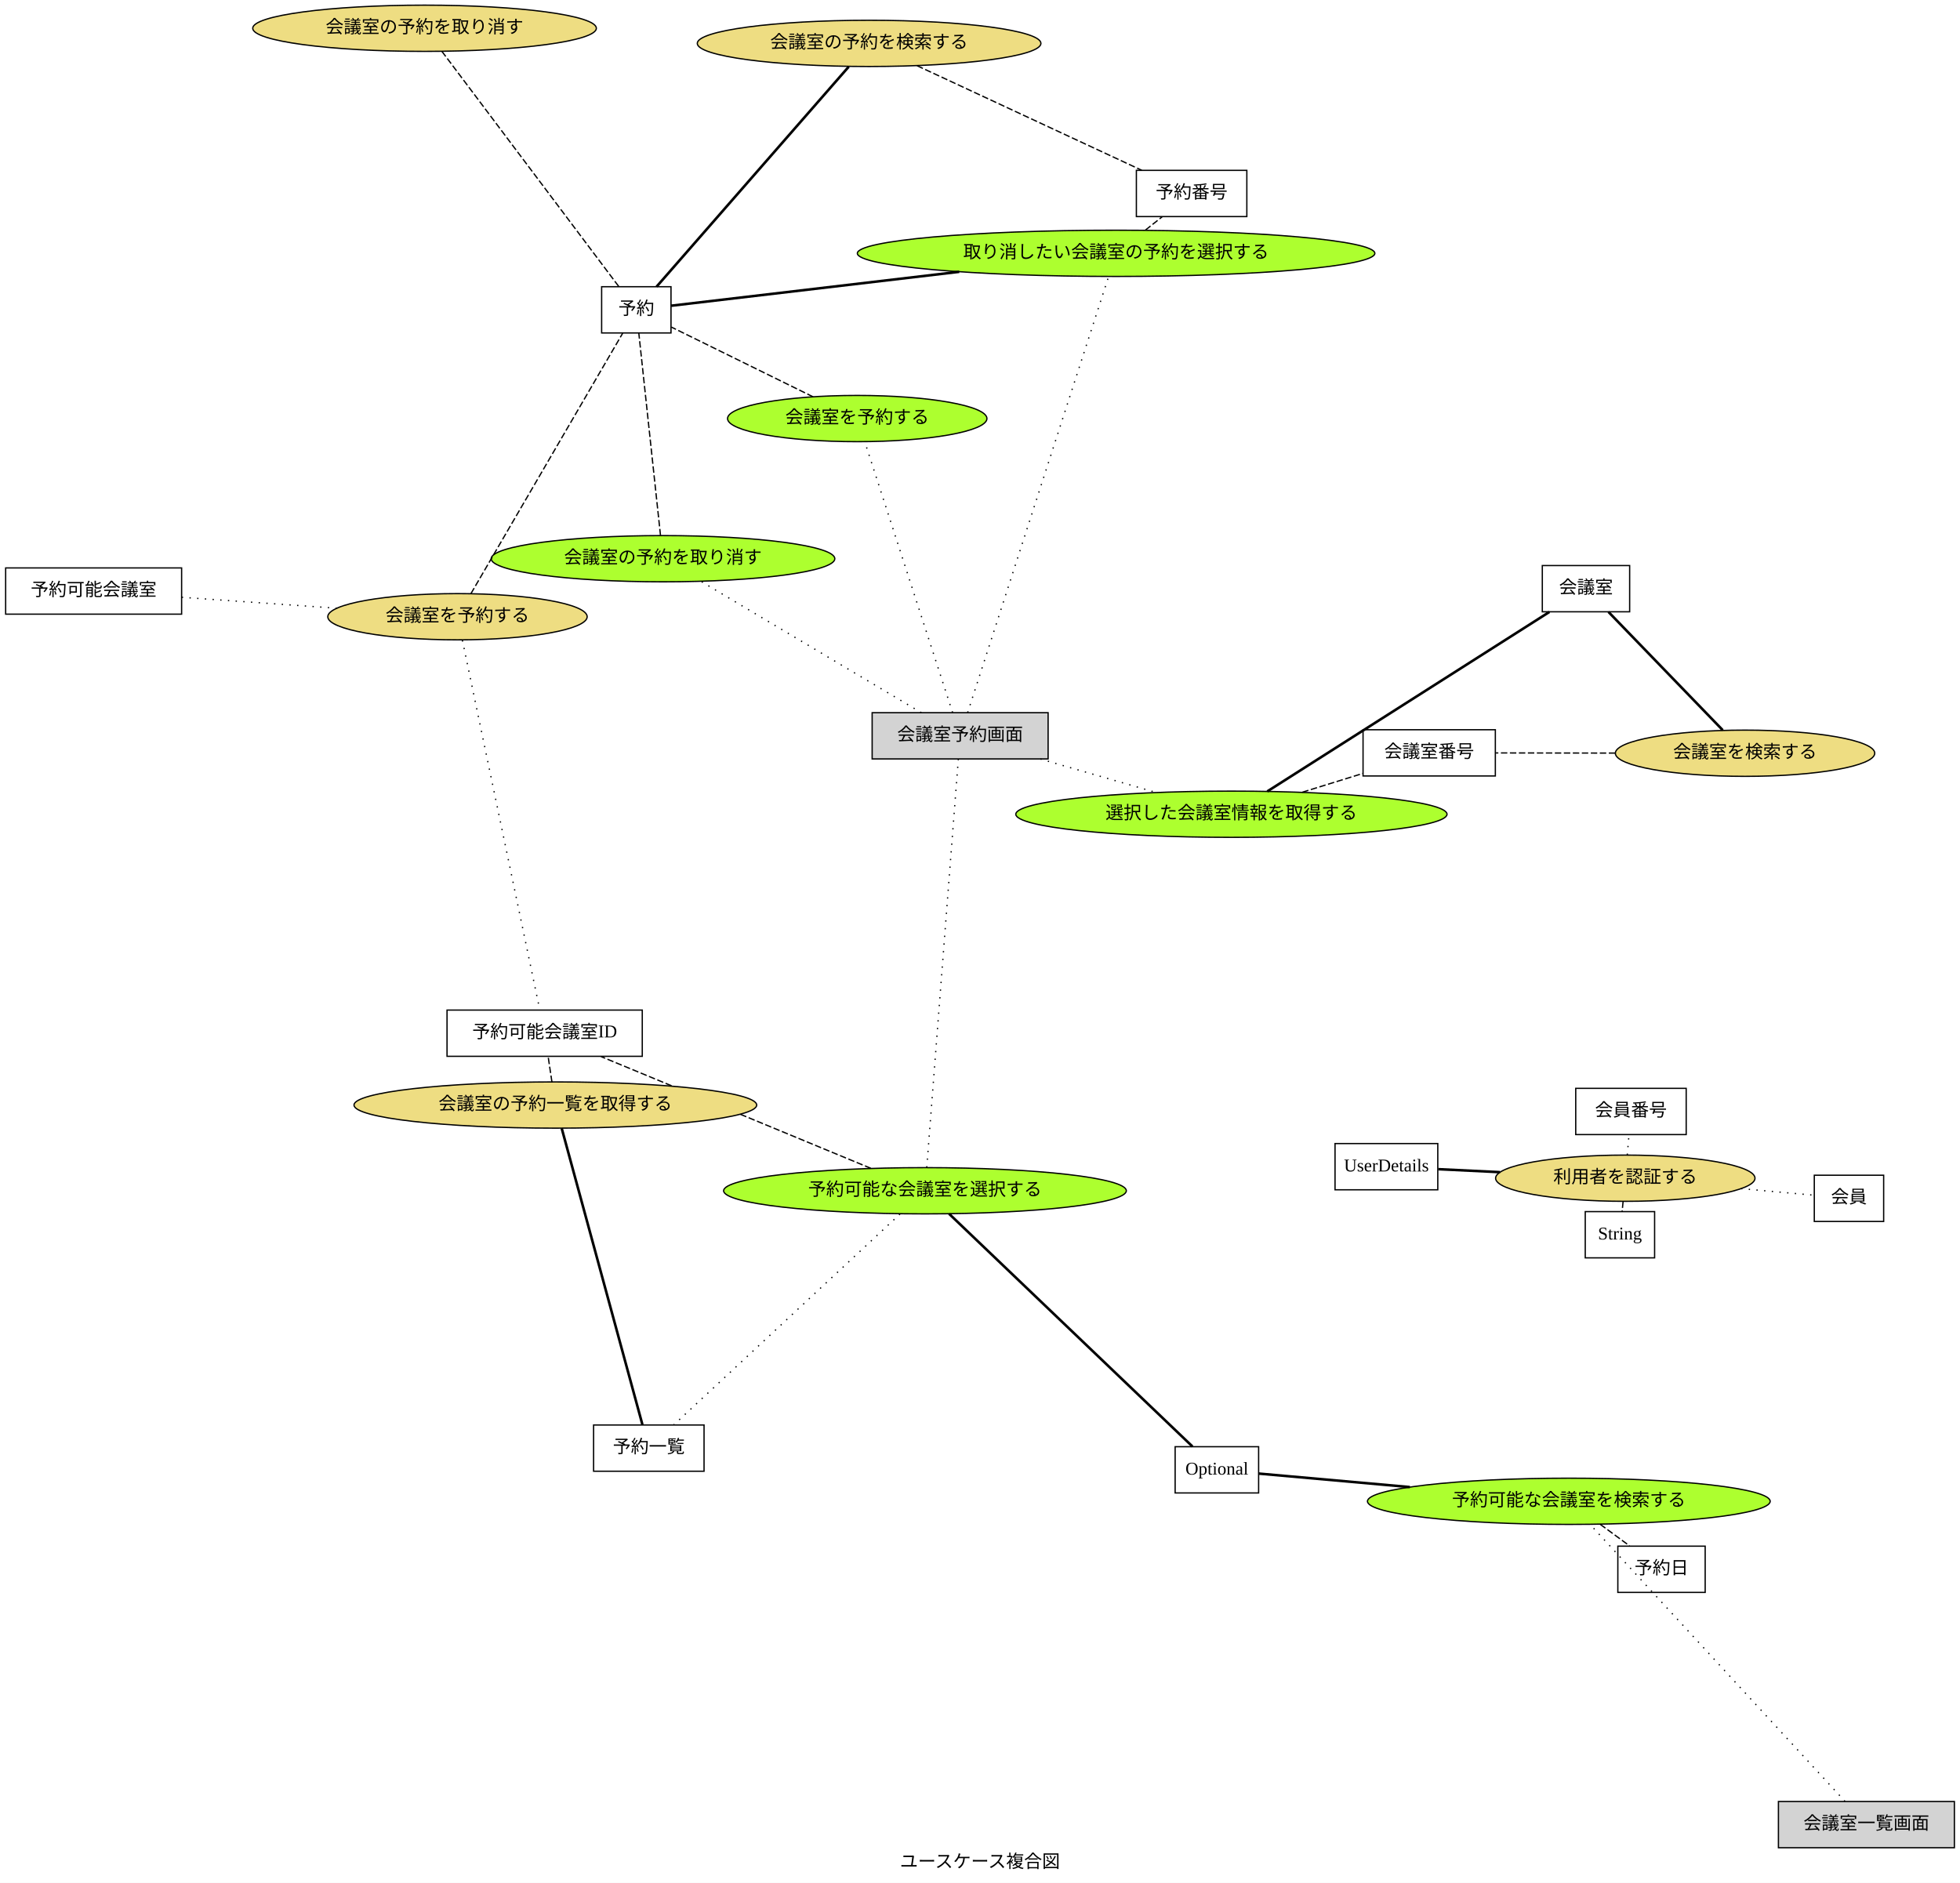
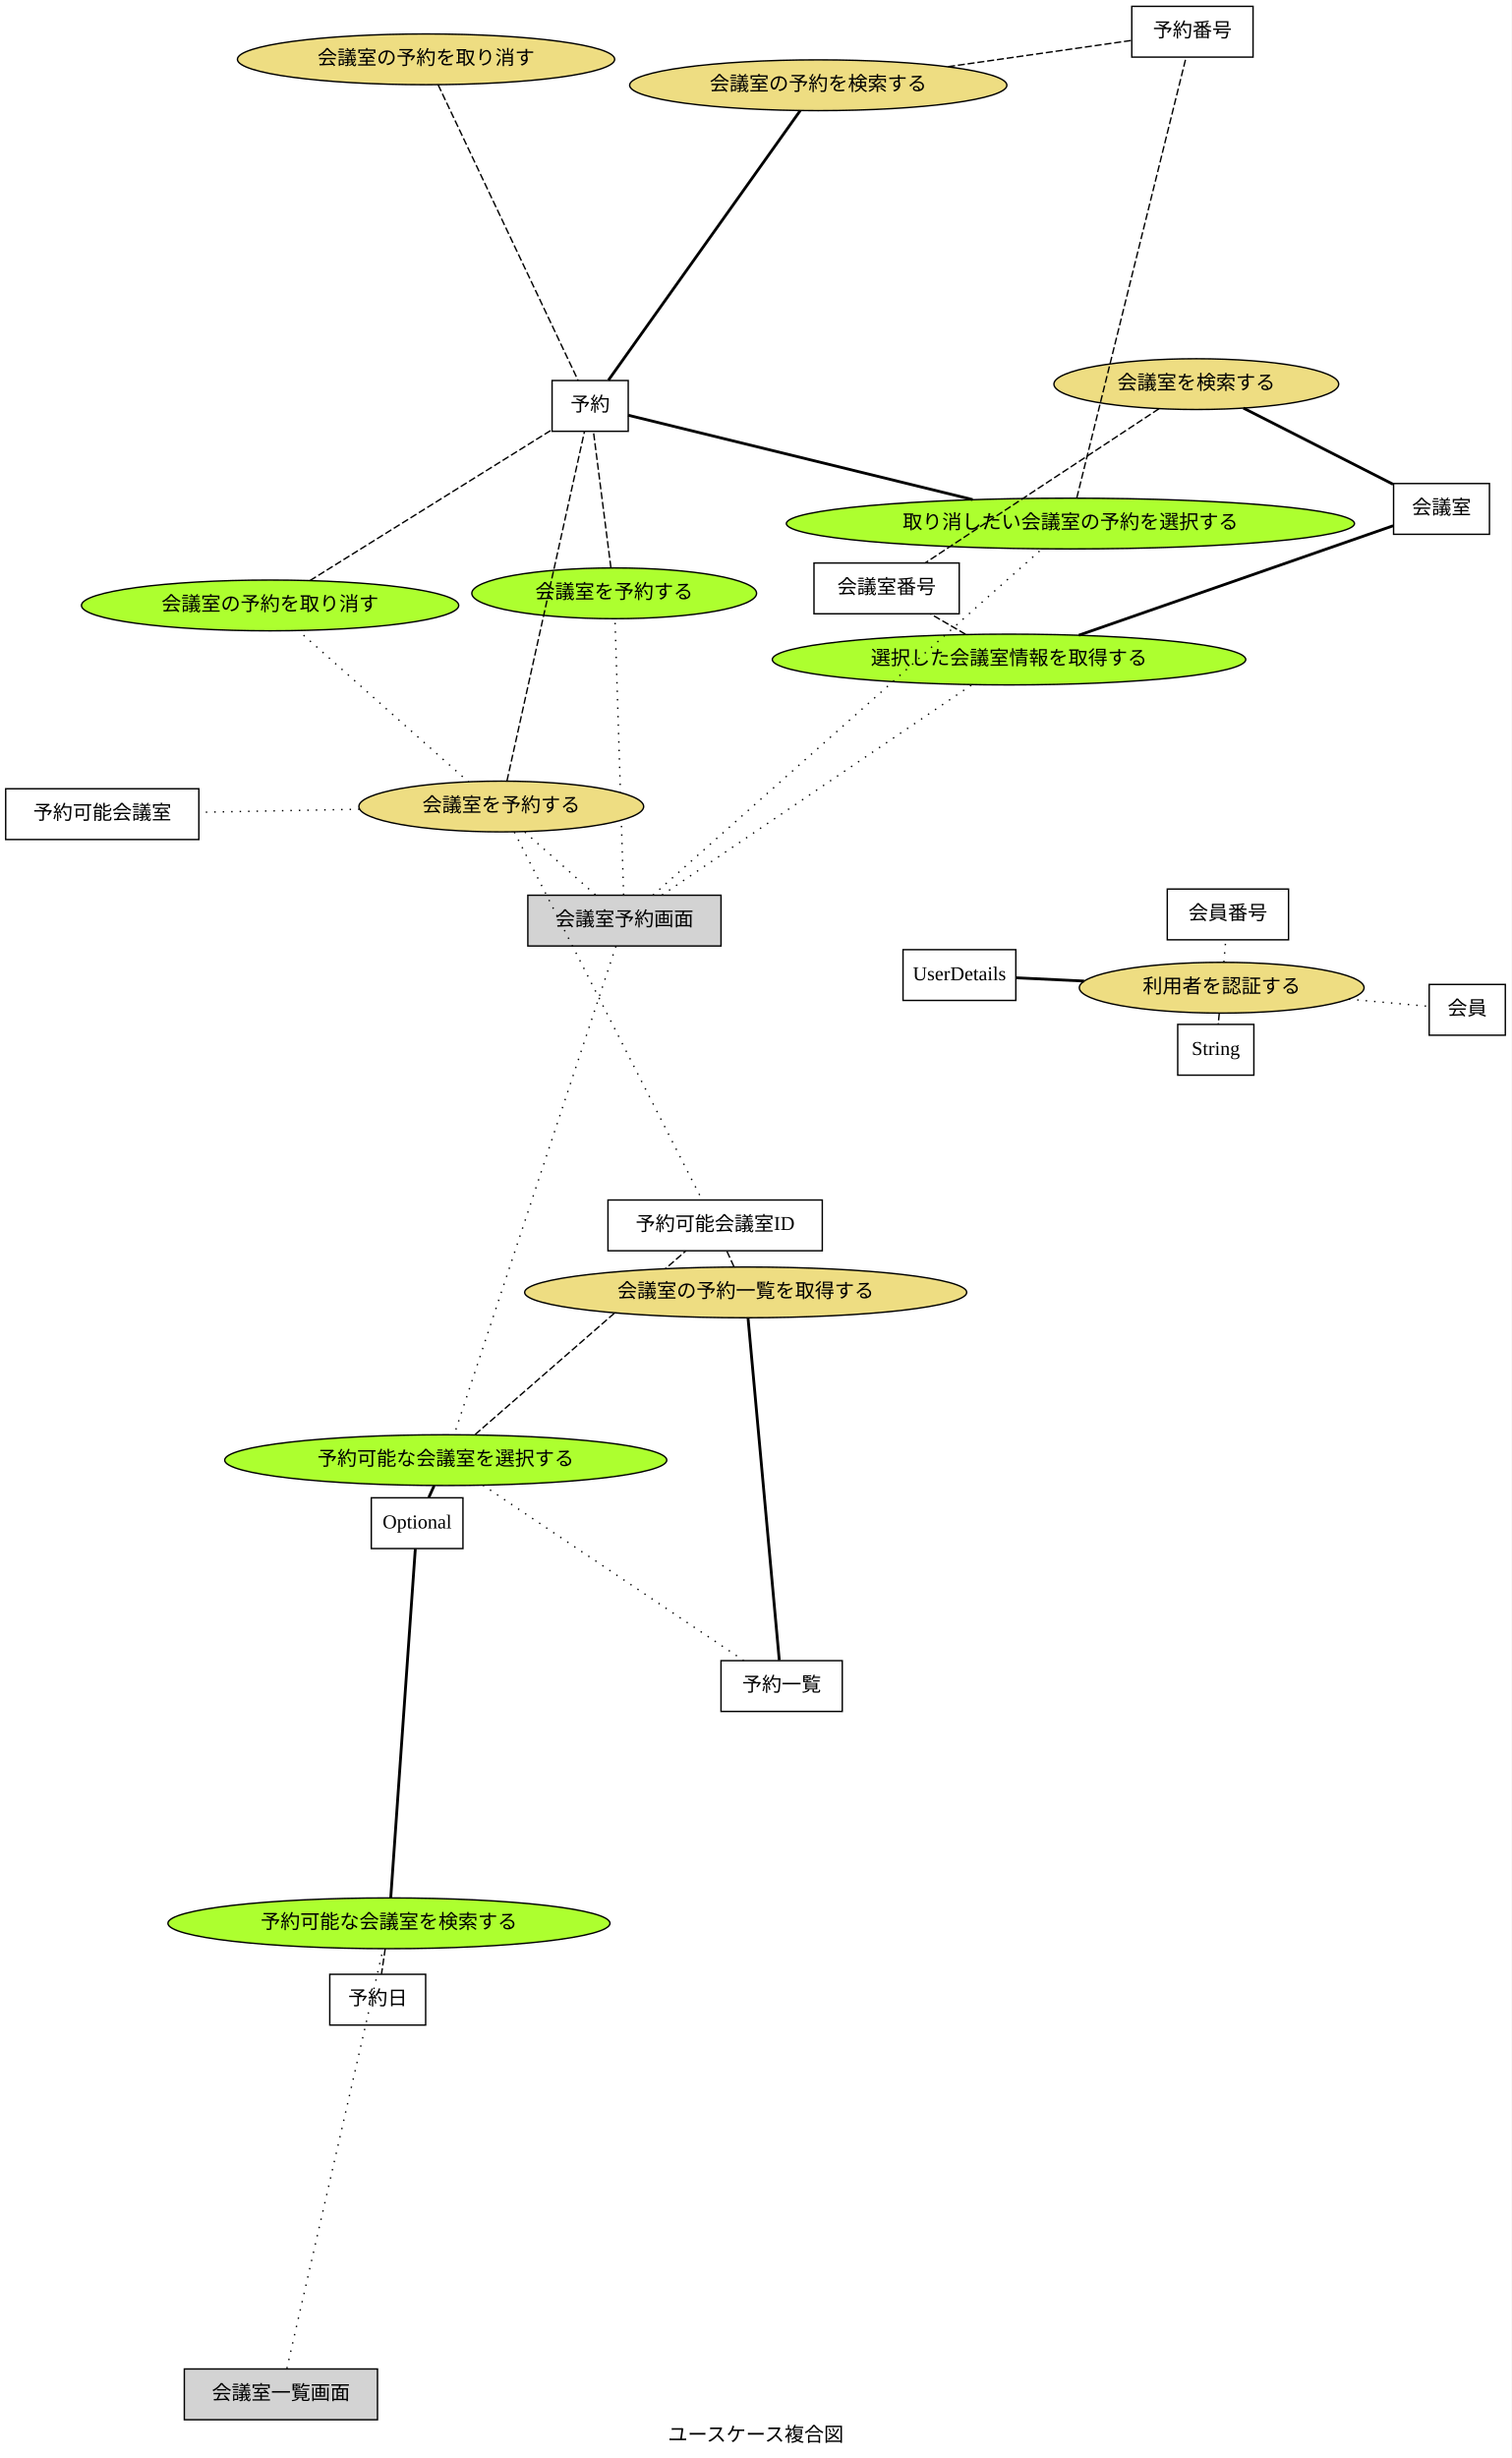
- <svg xmlns="http://www.w3.org/2000/svg" xmlns:xlink="http://www.w3.org/1999/xlink" width="1526pt" height="1466pt" viewBox="0.00 0.00 1526.00 1466.00">
-   <g id="graph0" class="graph" transform="scale(1 1) rotate(0) translate(4 1439)">
-     <polygon fill="white" stroke="transparent" points="-4,27 -4,-1439 1522,-1439 1522,27 -4,27" />
-     <text text-anchor="middle" x="759" y="15.2" font-family="Times New Roman,serif" font-size="14.00">ユースケース複合図
+ <svg xmlns="http://www.w3.org/2000/svg" xmlns:xlink="http://www.w3.org/1999/xlink" width="1072pt" height="1743pt" viewBox="0.00 0.00 1072.00 1743.00">
+   <g id="graph0" class="graph" transform="scale(1 1) rotate(0) translate(4 1716)">
+     <polygon fill="white" stroke="transparent" points="-4,27 -4,-1716 1068,-1716 1068,27 -4,27" />
+     <text text-anchor="middle" x="532" y="15.2" font-family="Times New Roman,serif" font-size="14.00">ユースケース複合図
        </text>
    <g id="node1" class="node">
      <g id="a_node1">
        <a xlink:href="https://github.com/k2works/application_programing_excercise_2022/tree/take13/src/main/java/mrs/application/scenario/MeetingRoomReservationScenario.java" xlink:title="MeetingRoomReservationScenario.cancel(Reservation)">
-           <ellipse fill="greenyellow" stroke="black" cx="512.19" cy="-1003.97" rx="133.78" ry="18" />
-           <text text-anchor="middle" x="512.19" y="-1000.27" font-family="Times New Roman,serif" font-size="14.00">会議室の予約を取り消す
+           <ellipse fill="greenyellow" stroke="black" cx="187.54" cy="-1286.68" rx="133.78" ry="18" />
+           <text text-anchor="middle" x="187.54" y="-1282.98" font-family="Times New Roman,serif" font-size="14.00">会議室の予約を取り消す
                    </text>
        </a>
      </g>
    </g>
    <g id="node2" class="node">
      <g id="a_node2">
        <a xlink:title="Reservation">
-           <polygon fill="none" stroke="black" points="518.42,-1215.75 464.42,-1215.75 464.42,-1179.75 518.42,-1179.75 518.42,-1215.75" />
-           <text text-anchor="middle" x="491.42" y="-1194.05" font-family="Times New Roman,serif" font-size="14.00">予約
+           <polygon fill="none" stroke="black" points="441.53,-1446.17 387.53,-1446.17 387.53,-1410.17 441.53,-1410.17 441.53,-1446.17" />
+           <text text-anchor="middle" x="414.53" y="-1424.47" font-family="Times New Roman,serif" font-size="14.00">予約
                    </text>
        </a>
      </g>
    </g>
    <g id="edge1" class="edge">
-       <path fill="none" stroke="black" stroke-dasharray="5,2" d="M510.23,-1022.2C506.27,-1059.23 497.31,-1142.84 493.35,-1179.71" />
+       <path fill="none" stroke="black" stroke-dasharray="5,2" d="M215.83,-1304.31C259.8,-1331.72 343.99,-1384.2 387.3,-1411.2" />
    </g>
    <g id="node7" class="node">
      <g id="a_node7">
        <a xlink:href="https://github.com/k2works/application_programing_excercise_2022/tree/take13/src/main/java/mrs/application/scenario/MeetingRoomReservationScenario.java" xlink:title="MeetingRoomReservationScenario.findOne(ReservationId)">
-           <ellipse fill="greenyellow" stroke="black" cx="864.96" cy="-1241.75" rx="201.46" ry="18" />
-           <text text-anchor="middle" x="864.96" y="-1238.05" font-family="Times New Roman,serif" font-size="14.00">取り消したい会議室の予約を選択する
+           <ellipse fill="greenyellow" stroke="black" cx="755.13" cy="-1344.74" rx="201.46" ry="18" />
+           <text text-anchor="middle" x="755.13" y="-1341.04" font-family="Times New Roman,serif" font-size="14.00">取り消したい会議室の予約を選択する
                    </text>
        </a>
      </g>
    </g>
    <g id="edge6" class="edge">
-       <path fill="none" stroke="black" stroke-width="2" d="M518.59,-1200.95C565.18,-1206.43 663.01,-1217.96 742.86,-1227.37" />
-     </g>
-     <g id="node15" class="node">
-       <g id="a_node15">
+       <path fill="none" stroke="black" stroke-width="2" d="M441.54,-1421.55C493.85,-1408.74 610.47,-1380.17 685.81,-1361.72" />
+     </g>
+     <g id="node20" class="node">
+       <g id="a_node20">
        <a xlink:href="https://github.com/k2works/application_programing_excercise_2022/tree/take13/src/main/java/mrs/application/service/reservation/ReservationService.java" xlink:title="ReservationService.findOne(ReservationId)">
-           <ellipse fill="#eedd82" stroke="black" cx="672.66" cy="-1405.22" rx="133.78" ry="18" />
-           <text text-anchor="middle" x="672.66" y="-1401.52" font-family="Times New Roman,serif" font-size="14.00">会議室の予約を検索する
-                     </text>
-         </a>
-       </g>
-     </g>
-     <g id="edge16" class="edge">
-       <path fill="none" stroke="black" stroke-width="2" d="M507.19,-1215.8C541.46,-1255.03 622.44,-1347.73 656.8,-1387.07" />
+           <ellipse fill="#eedd82" stroke="black" cx="576.3" cy="-1655.55" rx="133.78" ry="18" />
+           <text text-anchor="middle" x="576.3" y="-1651.85" font-family="Times New Roman,serif" font-size="14.00">会議室の予約を検索する
+                     </text>
+         </a>
+       </g>
+     </g>
+     <g id="edge20" class="edge">
+       <path fill="none" stroke="black" stroke-width="2" d="M427.49,-1446.39C457.86,-1489.07 533.29,-1595.1 563.5,-1637.55" />
    </g>
    <g id="node3" class="node">
      <g id="a_node3">
        <a xlink:title="ReservationsController">
-           <polygon fill="lightgray" stroke="black" points="812.03,-884.07 675.03,-884.07 675.03,-848.07 812.03,-848.07 812.03,-884.07" />
-           <text text-anchor="middle" x="743.53" y="-862.37" font-family="Times New Roman,serif" font-size="14.00">会議室予約画面
+           <polygon fill="lightgray" stroke="black" points="507.34,-1081.18 370.34,-1081.18 370.34,-1045.18 507.34,-1045.18 507.34,-1081.18" />
+           <text text-anchor="middle" x="438.84" y="-1059.48" font-family="Times New Roman,serif" font-size="14.00">会議室予約画面
                    </text>
        </a>
      </g>
    </g>
    <g id="edge2" class="edge">
-       <path fill="none" stroke="black" stroke-dasharray="1,5" d="M713.29,-884.1C668.71,-910.68 585.87,-960.05 541.71,-986.38" />
+       <path fill="none" stroke="black" stroke-dasharray="1,5" d="M418.27,-1081.47C370.92,-1123.59 254.64,-1227 207.69,-1268.76" />
    </g>
    <g id="node4" class="node">
      <g id="a_node4">
        <a xlink:href="https://github.com/k2works/application_programing_excercise_2022/tree/take13/src/main/java/mrs/application/scenario/MeetingRoomReservationScenario.java" xlink:title="MeetingRoomReservationScenario.findMeetingRoom(RoomId)">
-           <ellipse fill="greenyellow" stroke="black" cx="954.74" cy="-805.01" rx="167.87" ry="18" />
-           <text text-anchor="middle" x="954.74" y="-801.31" font-family="Times New Roman,serif" font-size="14.00">選択した会議室情報を取得する
+           <ellipse fill="greenyellow" stroke="black" cx="711.59" cy="-1248.32" rx="167.87" ry="18" />
+           <text text-anchor="middle" x="711.59" y="-1244.62" font-family="Times New Roman,serif" font-size="14.00">選択した会議室情報を取得する
                    </text>
        </a>
      </g>
    </g>
    <g id="edge5" class="edge">
-       <path fill="none" stroke="black" stroke-dasharray="1,5" d="M806.04,-848C834.63,-839.74 868.3,-830 896.37,-821.89" />
+       <path fill="none" stroke="black" stroke-dasharray="1,5" d="M465.49,-1081.27C517.76,-1116.75 633.19,-1195.1 685.23,-1230.43" />
    </g>
    <g id="edge8" class="edge">
-       <path fill="none" stroke="black" stroke-dasharray="1,5" d="M749.39,-884.19C769.9,-947.66 838.38,-1159.51 859.02,-1223.37" />
+       <path fill="none" stroke="black" stroke-dasharray="1,5" d="M459.1,-1081.22C516.1,-1131.95 677.34,-1275.49 734.62,-1326.48" />
    </g>
    <g id="node9" class="node">
      <g id="a_node9">
        <a xlink:href="https://github.com/k2works/application_programing_excercise_2022/tree/take13/src/main/java/mrs/application/scenario/MeetingRoomReservationScenario.java" xlink:title="MeetingRoomReservationScenario.findReservations(ReservableRoomId)">
-           <ellipse fill="greenyellow" stroke="black" cx="716.16" cy="-511.83" rx="156.77" ry="18" />
-           <text text-anchor="middle" x="716.16" y="-508.13" font-family="Times New Roman,serif" font-size="14.00">予約可能な会議室を選択する
+           <ellipse fill="greenyellow" stroke="black" cx="312.11" cy="-680.6" rx="156.77" ry="18" />
+           <text text-anchor="middle" x="312.11" y="-676.9" font-family="Times New Roman,serif" font-size="14.00">予約可能な会議室を選択する
                    </text>
        </a>
      </g>
    </g>
    <g id="edge12" class="edge">
-       <path fill="none" stroke="black" stroke-dasharray="1,5" d="M742.14,-848.02C737.44,-787.25 722.24,-590.56 717.55,-529.85" />
+       <path fill="none" stroke="black" stroke-dasharray="1,5" d="M432.81,-1044.98C411.46,-980.54 339.58,-763.53 318.18,-698.91" />
    </g>
    <g id="node13" class="node">
      <g id="a_node13">
        <a xlink:href="https://github.com/k2works/application_programing_excercise_2022/tree/take13/src/main/java/mrs/application/scenario/MeetingRoomReservationScenario.java" xlink:title="MeetingRoomReservationScenario.reserve(Reservation)">
-           <ellipse fill="greenyellow" stroke="black" cx="663.42" cy="-1113.1" rx="100.98" ry="18" />
-           <text text-anchor="middle" x="663.42" y="-1109.4" font-family="Times New Roman,serif" font-size="14.00">会議室を予約する
+           <ellipse fill="greenyellow" stroke="black" cx="431.58" cy="-1295.27" rx="100.98" ry="18" />
+           <text text-anchor="middle" x="431.58" y="-1291.57" font-family="Times New Roman,serif" font-size="14.00">会議室を予約する
                    </text>
        </a>
      </g>
    </g>
    <g id="edge14" class="edge">
-       <path fill="none" stroke="black" stroke-dasharray="1,5" d="M737.64,-884.24C722.83,-929.92 684.14,-1049.2 669.32,-1094.91" />
+       <path fill="none" stroke="black" stroke-dasharray="1,5" d="M438.27,-1081.39C436.91,-1124.78 433.5,-1233.84 432.14,-1277.14" />
    </g>
    <g id="node6" class="node">
      <g id="a_node6">
        <a xlink:title="RoomId">
-           <polygon fill="none" stroke="black" points="1160.23,-870.8 1057.23,-870.8 1057.23,-834.8 1160.23,-834.8 1160.23,-870.8" />
-           <text text-anchor="middle" x="1108.73" y="-849.1" font-family="Times New Roman,serif" font-size="14.00">会議室番号
+           <polygon fill="none" stroke="black" points="676.27,-1316.76 573.27,-1316.76 573.27,-1280.76 676.27,-1280.76 676.27,-1316.76" />
+           <text text-anchor="middle" x="624.77" y="-1295.06" font-family="Times New Roman,serif" font-size="14.00">会議室番号
                    </text>
        </a>
      </g>
    </g>
    <g id="edge4" class="edge">
-       <path fill="none" stroke="black" stroke-dasharray="5,2" d="M1009.9,-822.13C1025.26,-826.9 1041.89,-832.06 1057.04,-836.76" />
+       <path fill="none" stroke="black" stroke-dasharray="5,2" d="M680.74,-1266.24C672.65,-1270.94 663.92,-1276.01 655.82,-1280.72" />
    </g>
    <g id="node5" class="node">
      <g id="a_node5">
        <a xlink:title="MeetingRoom">
-           <polygon fill="none" stroke="black" points="1264.8,-998.64 1196.8,-998.64 1196.8,-962.64 1264.8,-962.64 1264.8,-998.64" />
-           <text text-anchor="middle" x="1230.8" y="-976.94" font-family="Times New Roman,serif" font-size="14.00">会議室
+           <polygon fill="none" stroke="black" points="1052.31,-1373.12 984.31,-1373.12 984.31,-1337.12 1052.31,-1337.12 1052.31,-1373.12" />
+           <text text-anchor="middle" x="1018.31" y="-1351.42" font-family="Times New Roman,serif" font-size="14.00">会議室
                    </text>
        </a>
      </g>
    </g>
    <g id="edge3" class="edge">
-       <path fill="none" stroke="black" stroke-width="2" d="M1202.29,-962.51C1149.12,-928.68 1035.42,-856.34 982.68,-822.79" />
-     </g>
-     <g id="node19" class="node">
-       <g id="a_node19">
+       <path fill="none" stroke="black" stroke-width="2" d="M984.02,-1343.18C929.7,-1324.26 823.62,-1287.32 761.06,-1265.54" />
+     </g>
+     <g id="node24" class="node">
+       <g id="a_node24">
        <a xlink:href="https://github.com/k2works/application_programing_excercise_2022/tree/take13/src/main/java/mrs/application/service/room/RoomService.java" xlink:title="RoomService.findMeetingRoom(RoomId)">
-           <ellipse fill="#eedd82" stroke="black" cx="1354.65" cy="-852.5" rx="100.98" ry="18" />
-           <text text-anchor="middle" x="1354.65" y="-848.8" font-family="Times New Roman,serif" font-size="14.00">会議室を検索する
-                     </text>
-         </a>
-       </g>
-     </g>
-     <g id="edge23" class="edge">
-       <path fill="none" stroke="black" stroke-width="2" d="M1248.28,-962.55C1271.89,-938.13 1313.7,-894.87 1337.26,-870.49" />
+           <ellipse fill="#eedd82" stroke="black" cx="844.41" cy="-1443.61" rx="100.98" ry="18" />
+           <text text-anchor="middle" x="844.41" y="-1439.91" font-family="Times New Roman,serif" font-size="14.00">会議室を検索する
+                     </text>
+         </a>
+       </g>
+     </g>
+     <g id="edge27" class="edge">
+       <path fill="none" stroke="black" stroke-width="2" d="M983.95,-1372.6C953.17,-1388.26 908.29,-1411.1 877.81,-1426.61" />
    </g>
    <g id="node8" class="node">
      <g id="a_node8">
        <a xlink:title="ReservationId">
-           <polygon fill="none" stroke="black" points="966.75,-1306.36 880.75,-1306.36 880.75,-1270.36 966.75,-1270.36 966.75,-1306.36" />
-           <text text-anchor="middle" x="923.75" y="-1284.66" font-family="Times New Roman,serif" font-size="14.00">予約番号
+           <polygon fill="none" stroke="black" points="884.65,-1711.5 798.65,-1711.5 798.65,-1675.5 884.65,-1675.5 884.65,-1711.5" />
+           <text text-anchor="middle" x="841.65" y="-1689.8" font-family="Times New Roman,serif" font-size="14.00">予約番号
                    </text>
        </a>
      </g>
    </g>
    <g id="edge7" class="edge">
-       <path fill="none" stroke="black" stroke-dasharray="5,2" d="M887.86,-1259.9C892.11,-1263.28 896.56,-1266.8 900.82,-1270.18" />
+       <path fill="none" stroke="black" stroke-dasharray="5,2" d="M759.66,-1363C774.61,-1423.27 822.28,-1615.42 837.16,-1675.42" />
    </g>
    <g id="node11" class="node">
      <g id="a_node11">
        <a xlink:title="ReservableRoomId">
-           <polygon fill="none" stroke="black" points="496.05,-652.51 344.05,-652.51 344.05,-616.51 496.05,-616.51 496.05,-652.51" />
-           <text text-anchor="middle" x="420.05" y="-630.81" font-family="Times New Roman,serif" font-size="14.00">予約可能会議室ID
+           <polygon fill="none" stroke="black" points="579.16,-865.06 427.16,-865.06 427.16,-829.06 579.16,-829.06 579.16,-865.06" />
+           <text text-anchor="middle" x="503.16" y="-843.36" font-family="Times New Roman,serif" font-size="14.00">予約可能会議室ID
                    </text>
        </a>
      </g>
    </g>
    <g id="edge10" class="edge">
-       <path fill="none" stroke="black" stroke-dasharray="5,2" d="M674.05,-529.28C618.32,-552.37 520.55,-592.87 463.94,-616.32" />
+       <path fill="none" stroke="black" stroke-dasharray="5,2" d="M332.92,-698.73C369.67,-730.75 445.65,-796.94 482.38,-828.95" />
    </g>
    <g id="node12" class="node">
      <g id="a_node12">
        <a xlink:title="ReservationList">
-           <polygon fill="none" stroke="black" points="544.15,-329.44 458.15,-329.44 458.15,-293.44 544.15,-293.44 544.15,-329.44" />
-           <text text-anchor="middle" x="501.15" y="-307.74" font-family="Times New Roman,serif" font-size="14.00">予約一覧
+           <polygon fill="none" stroke="black" points="593.33,-538.4 507.33,-538.4 507.33,-502.4 593.33,-502.4 593.33,-538.4" />
+           <text text-anchor="middle" x="550.33" y="-516.7" font-family="Times New Roman,serif" font-size="14.00">予約一覧
                    </text>
        </a>
      </g>
    </g>
    <g id="edge11" class="edge">
-       <path fill="none" stroke="black" stroke-dasharray="1,5" d="M696.7,-493.7C655.87,-455.64 561.65,-367.83 520.73,-329.68" />
+       <path fill="none" stroke="black" stroke-dasharray="1,5" d="M338.52,-662.84C384.19,-632.13 477.44,-569.42 523.45,-538.48" />
    </g>
    <g id="node10" class="node">
      <g id="a_node10">
        <a xlink:title="Optional">
-           <polygon fill="none" stroke="black" points="975.93,-312.53 910.93,-312.53 910.93,-276.53 975.93,-276.53 975.93,-312.53" />
-           <text text-anchor="middle" x="943.43" y="-290.83" font-family="Times New Roman,serif" font-size="14.00">Optional
+           <polygon fill="none" stroke="black" points="324.32,-653.89 259.32,-653.89 259.32,-617.89 324.32,-617.89 324.32,-653.89" />
+           <text text-anchor="middle" x="291.82" y="-632.19" font-family="Times New Roman,serif" font-size="14.00">Optional
                    </text>
        </a>
      </g>
    </g>
    <g id="edge9" class="edge">
-       <path fill="none" stroke="black" stroke-width="2" d="M924.44,-312.68C881.56,-353.69 777.62,-453.07 734.93,-493.89" />
-     </g>
-     <g id="node20" class="node">
-       <g id="a_node20">
+       <path fill="none" stroke="black" stroke-width="2" d="M300.07,-654.08C301.35,-656.88 302.66,-659.78 303.93,-662.58" />
+     </g>
+     <g id="node25" class="node">
+       <g id="a_node25">
        <a xlink:href="https://github.com/k2works/application_programing_excercise_2022/tree/take13/src/main/java/mrs/application/service/room/RoomService.java" xlink:title="RoomService.findReservableRooms(ReservedDate)">
-           <ellipse fill="greenyellow" stroke="black" cx="1217.44" cy="-270.03" rx="156.77" ry="18" />
-           <text text-anchor="middle" x="1217.44" y="-266.33" font-family="Times New Roman,serif" font-size="14.00">予約可能な会議室を検索する
-                     </text>
-         </a>
-       </g>
-     </g>
-     <g id="edge25" class="edge">
-       <path fill="none" stroke="black" stroke-width="2" d="M975.94,-291.62C1005.28,-289 1050.38,-284.97 1093.69,-281.1" />
+           <ellipse fill="greenyellow" stroke="black" cx="271.85" cy="-352.16" rx="156.77" ry="18" />
+           <text text-anchor="middle" x="271.85" y="-348.46" font-family="Times New Roman,serif" font-size="14.00">予約可能な会議室を検索する
+                     </text>
+         </a>
+       </g>
+     </g>
+     <g id="edge29" class="edge">
+       <path fill="none" stroke="black" stroke-width="2" d="M290.54,-617.71C286.93,-566.47 276.71,-421.25 273.11,-370.19" />
+     </g>
+     <g id="node21" class="node">
+       <g id="a_node21">
+         <a xlink:href="https://github.com/k2works/application_programing_excercise_2022/tree/take13/src/main/java/mrs/application/service/reservation/ReservationService.java" xlink:title="ReservationService.findReservations(ReservableRoomId)">
+           <ellipse fill="#eedd82" stroke="black" cx="524.83" cy="-799.55" rx="156.77" ry="18" />
+           <text text-anchor="middle" x="524.83" y="-795.85" font-family="Times New Roman,serif" font-size="14.00">会議室の予約一覧を取得する
+                     </text>
+         </a>
+       </g>
+     </g>
+     <g id="edge22" class="edge">
+       <path fill="none" stroke="black" stroke-width="2" d="M548.66,-538.71C544.03,-589.42 531.08,-731.18 526.48,-781.53" />
+     </g>
+     <g id="edge13" class="edge">
+       <path fill="none" stroke="black" stroke-dasharray="5,2" d="M429.24,-1313.47C426,-1338.78 420.15,-1384.35 416.89,-1409.76" />
+     </g>
+     <g id="node14" class="node">
+       <g id="a_node14">
+         <a xlink:href="https://github.com/k2works/application_programing_excercise_2022/tree/take13/src/main/java/mrs/application/service/auth/UserService.java" xlink:title="UserService.loadUserByUsername(String)">
+           <ellipse fill="#eedd82" stroke="black" cx="862.41" cy="-1015.6" rx="100.98" ry="18" />
+           <text text-anchor="middle" x="862.41" y="-1011.9" font-family="Times New Roman,serif" font-size="14.00">利用者を認証する
+                     </text>
+         </a>
+       </g>
    </g>
    <g id="node16" class="node">
      <g id="a_node16">
-         <a xlink:href="https://github.com/k2works/application_programing_excercise_2022/tree/take13/src/main/java/mrs/application/service/reservation/ReservationService.java" xlink:title="ReservationService.findReservations(ReservableRoomId)">
-           <ellipse fill="#eedd82" stroke="black" cx="428.39" cy="-578.57" rx="156.77" ry="18" />
-           <text text-anchor="middle" x="428.39" y="-574.87" font-family="Times New Roman,serif" font-size="14.00">会議室の予約一覧を取得する
-                     </text>
-         </a>
-       </g>
-     </g>
-     <g id="edge18" class="edge">
-       <path fill="none" stroke="black" stroke-width="2" d="M496.15,-329.8C482.83,-378.72 446.59,-511.78 433.33,-560.44" />
-     </g>
-     <g id="edge13" class="edge">
-       <path fill="none" stroke="black" stroke-dasharray="5,2" d="M629.03,-1130.03C596.58,-1146 548.57,-1169.62 518.69,-1184.33" />
-     </g>
-     <g id="node14" class="node">
-       <g id="a_node14">
-         <a xlink:href="https://github.com/k2works/application_programing_excercise_2022/tree/take13/src/main/java/mrs/application/service/reservation/ReservationService.java" xlink:title="ReservationService.cancel(Reservation)">
-           <ellipse fill="#eedd82" stroke="black" cx="326.54" cy="-1416.99" rx="133.78" ry="18" />
-           <text text-anchor="middle" x="326.54" y="-1413.29" font-family="Times New Roman,serif" font-size="14.00">会議室の予約を取り消す
-                     </text>
-         </a>
-       </g>
-     </g>
-     <g id="edge15" class="edge">
-       <path fill="none" stroke="black" stroke-dasharray="5,2" d="M340.03,-1399.04C370.95,-1357.93 446.64,-1257.28 477.74,-1215.94" />
-     </g>
-     <g id="edge17" class="edge">
-       <path fill="none" stroke="black" stroke-dasharray="5,2" d="M709.98,-1387.85C756.97,-1365.98 837.32,-1328.58 884.98,-1306.4" />
-     </g>
-     <g id="edge19" class="edge">
-       <path fill="none" stroke="black" stroke-dasharray="5,2" d="M425.71,-596.58C424.77,-602.84 423.72,-609.87 422.79,-616.15" />
+         <a xlink:title="String">
+           <polygon fill="none" stroke="black" points="885.23,-989.59 831.23,-989.59 831.23,-953.59 885.23,-953.59 885.23,-989.59" />
+           <text text-anchor="middle" x="858.23" y="-967.89" font-family="Times New Roman,serif" font-size="14.00">String
+                     </text>
+         </a>
+       </g>
+     </g>
+     <g id="edge16" class="edge">
+       <path fill="none" stroke="black" stroke-dasharray="5,2" d="M860.68,-997.44C860.44,-994.89 860.19,-992.26 859.95,-989.7" />
    </g>
    <g id="node17" class="node">
      <g id="a_node17">
-         <a xlink:href="https://github.com/k2works/application_programing_excercise_2022/tree/take13/src/main/java/mrs/application/service/reservation/ReservationService.java" xlink:title="ReservationService.reserve(Reservation)">
-           <ellipse fill="#eedd82" stroke="black" cx="352.18" cy="-958.79" rx="100.98" ry="18" />
-           <text text-anchor="middle" x="352.18" y="-955.09" font-family="Times New Roman,serif" font-size="14.00">会議室を予約する
-                     </text>
-         </a>
-       </g>
-     </g>
-     <g id="edge20" class="edge">
-       <path fill="none" stroke="black" stroke-dasharray="5,2" d="M362.64,-976.75C388.45,-1021.03 454.9,-1135.07 480.83,-1179.58" />
-     </g>
-     <g id="edge21" class="edge">
-       <path fill="none" stroke="black" stroke-dasharray="1,5" d="M356.02,-940.42C367.97,-883.35 404.36,-709.47 416.25,-652.67" />
+         <a xlink:title="UserId">
+           <polygon fill="none" stroke="black" points="909.82,-1085.57 823.82,-1085.57 823.82,-1049.57 909.82,-1049.57 909.82,-1085.57" />
+           <text text-anchor="middle" x="866.82" y="-1063.87" font-family="Times New Roman,serif" font-size="14.00">会員番号
+                     </text>
+         </a>
+       </g>
+     </g>
+     <g id="edge17" class="edge">
+       <path fill="none" stroke="black" stroke-dasharray="1,5" d="M863.95,-1033.78C864.38,-1038.81 864.84,-1044.28 865.27,-1049.32" />
    </g>
    <g id="node18" class="node">
      <g id="a_node18">
-         <a xlink:title="ReservableRoom">
-           <polygon fill="none" stroke="black" points="137.4,-996.79 0.4,-996.79 0.4,-960.79 137.4,-960.79 137.4,-996.79" />
-           <text text-anchor="middle" x="68.9" y="-975.09" font-family="Times New Roman,serif" font-size="14.00">予約可能会議室
-                     </text>
-         </a>
-       </g>
-     </g>
-     <g id="edge22" class="edge">
-       <path fill="none" stroke="black" stroke-dasharray="1,5" d="M258.24,-965.42C218.79,-968.2 173.73,-971.39 137.48,-973.94" />
-     </g>
-     <g id="edge24" class="edge">
-       <path fill="none" stroke="black" stroke-dasharray="5,2" d="M1253.56,-852.62C1221.5,-852.66 1187.39,-852.7 1160.34,-852.74" />
-     </g>
-     <g id="node21" class="node">
-       <g id="a_node21">
-         <a xlink:title="ReservedDate">
-           <polygon fill="none" stroke="black" points="1323.6,-235.09 1255.6,-235.09 1255.6,-199.09 1323.6,-199.09 1323.6,-235.09" />
-           <text text-anchor="middle" x="1289.6" y="-213.39" font-family="Times New Roman,serif" font-size="14.00">予約日
-                     </text>
-         </a>
-       </g>
-     </g>
-     <g id="edge26" class="edge">
-       <path fill="none" stroke="black" stroke-dasharray="5,2" d="M1241.87,-252.11C1249.23,-246.71 1257.32,-240.78 1264.71,-235.36" />
+         <a xlink:title="User">
+           <polygon fill="none" stroke="black" points="1063.56,-1017.92 1009.56,-1017.92 1009.56,-981.92 1063.56,-981.92 1063.56,-1017.92" />
+           <text text-anchor="middle" x="1036.56" y="-996.22" font-family="Times New Roman,serif" font-size="14.00">会員
+                     </text>
+         </a>
+       </g>
+     </g>
+     <g id="edge18" class="edge">
+       <path fill="none" stroke="black" stroke-dasharray="1,5" d="M952.55,-1007.48C973.3,-1005.62 993.81,-1003.77 1009.38,-1002.37" />
+     </g>
+     <g id="node15" class="node">
+       <g id="a_node15">
+         <a xlink:title="UserDetails">
+           <polygon fill="none" stroke="black" points="716.42,-1042.58 636.42,-1042.58 636.42,-1006.58 716.42,-1006.58 716.42,-1042.58" />
+           <text text-anchor="middle" x="676.42" y="-1020.88" font-family="Times New Roman,serif" font-size="14.00">UserDetails
+                     </text>
+         </a>
+       </g>
+     </g>
+     <g id="edge15" class="edge">
+       <path fill="none" stroke="black" stroke-width="2" d="M716.78,-1022.63C731.09,-1021.94 747.89,-1021.13 764.89,-1020.31" />
+     </g>
+     <g id="node19" class="node">
+       <g id="a_node19">
+         <a xlink:href="https://github.com/k2works/application_programing_excercise_2022/tree/take13/src/main/java/mrs/application/service/reservation/ReservationService.java" xlink:title="ReservationService.cancel(Reservation)">
+           <ellipse fill="#eedd82" stroke="black" cx="298.15" cy="-1673.93" rx="133.78" ry="18" />
+           <text text-anchor="middle" x="298.15" y="-1670.23" font-family="Times New Roman,serif" font-size="14.00">会議室の予約を取り消す
+                     </text>
+         </a>
+       </g>
+     </g>
+     <g id="edge19" class="edge">
+       <path fill="none" stroke="black" stroke-dasharray="5,2" d="M306.71,-1655.86C328.23,-1610.41 384.42,-1491.74 405.96,-1446.27" />
+     </g>
+     <g id="edge21" class="edge">
+       <path fill="none" stroke="black" stroke-dasharray="5,2" d="M668.36,-1668.72C712.52,-1675.03 763.32,-1682.3 798.45,-1687.32" />
+     </g>
+     <g id="edge23" class="edge">
+       <path fill="none" stroke="black" stroke-dasharray="5,2" d="M516.51,-817.78C514.84,-821.44 513.09,-825.29 511.42,-828.95" />
    </g>
    <g id="node22" class="node">
      <g id="a_node22">
-         <a xlink:title="RoomsController">
-           <polygon fill="lightgray" stroke="black" points="1517.63,-36.28 1380.63,-36.28 1380.63,-0.28 1517.63,-0.28 1517.63,-36.28" />
-           <text text-anchor="middle" x="1449.13" y="-14.58" font-family="Times New Roman,serif" font-size="14.00">会議室一覧画面
-                     </text>
-         </a>
-       </g>
-     </g>
-     <g id="edge27" class="edge">
-       <path fill="none" stroke="black" stroke-dasharray="1,5" d="M1432.46,-36.39C1389.72,-82.84 1276.54,-205.82 1233.95,-252.09" />
+         <a xlink:href="https://github.com/k2works/application_programing_excercise_2022/tree/take13/src/main/java/mrs/application/service/reservation/ReservationService.java" xlink:title="ReservationService.reserve(Reservation)">
+           <ellipse fill="#eedd82" stroke="black" cx="351.5" cy="-1144.09" rx="100.98" ry="18" />
+           <text text-anchor="middle" x="351.5" y="-1140.39" font-family="Times New Roman,serif" font-size="14.00">会議室を予約する
+                     </text>
+         </a>
+       </g>
+     </g>
+     <g id="edge24" class="edge">
+       <path fill="none" stroke="black" stroke-dasharray="5,2" d="M355.54,-1162.29C366.93,-1213.6 399.18,-1358.99 410.52,-1410.12" />
+     </g>
+     <g id="edge25" class="edge">
+       <path fill="none" stroke="black" stroke-dasharray="1,5" d="M360.76,-1125.96C387.84,-1072.93 466.66,-918.54 493.83,-865.33" />
    </g>
    <g id="node23" class="node">
      <g id="a_node23">
-         <a xlink:href="https://github.com/k2works/application_programing_excercise_2022/tree/take13/src/main/java/mrs/application/service/user/UserService.java" xlink:title="UserService.loadUserByUsername(String)">
-           <ellipse fill="#eedd82" stroke="black" cx="1261.41" cy="-521.6" rx="100.98" ry="18" />
-           <text text-anchor="middle" x="1261.41" y="-517.9" font-family="Times New Roman,serif" font-size="14.00">利用者を認証する
-                     </text>
-         </a>
-       </g>
-     </g>
-     <g id="node25" class="node">
-       <g id="a_node25">
-         <a xlink:title="String">
-           <polygon fill="none" stroke="black" points="1284.23,-495.59 1230.23,-495.59 1230.23,-459.59 1284.23,-459.59 1284.23,-495.59" />
-           <text text-anchor="middle" x="1257.23" y="-473.89" font-family="Times New Roman,serif" font-size="14.00">String
-                     </text>
-         </a>
-       </g>
-     </g>
-     <g id="edge29" class="edge">
-       <path fill="none" stroke="black" stroke-dasharray="5,2" d="M1259.68,-503.44C1259.44,-500.89 1259.19,-498.26 1258.95,-495.7" />
+         <a xlink:title="ReservableRoom">
+           <polygon fill="none" stroke="black" points="137.03,-1156.68 0.03,-1156.68 0.03,-1120.68 137.03,-1120.68 137.03,-1156.68" />
+           <text text-anchor="middle" x="68.53" y="-1134.98" font-family="Times New Roman,serif" font-size="14.00">予約可能会議室
+                     </text>
+         </a>
+       </g>
+     </g>
+     <g id="edge26" class="edge">
+       <path fill="none" stroke="black" stroke-dasharray="1,5" d="M250.94,-1142.17C213.29,-1141.45 171.42,-1140.64 137.29,-1139.99" />
+     </g>
+     <g id="edge28" class="edge">
+       <path fill="none" stroke="black" stroke-dasharray="5,2" d="M817.91,-1426.14C776.04,-1398.52 694.96,-1345.05 652.39,-1316.98" />
    </g>
    <g id="node26" class="node">
      <g id="a_node26">
-         <a xlink:title="UserId">
-           <polygon fill="none" stroke="black" points="1308.82,-591.57 1222.82,-591.57 1222.82,-555.57 1308.82,-555.57 1308.82,-591.57" />
-           <text text-anchor="middle" x="1265.82" y="-569.87" font-family="Times New Roman,serif" font-size="14.00">会員番号
+         <a xlink:title="ReservedDate">
+           <polygon fill="none" stroke="black" points="297.87,-316 229.87,-316 229.87,-280 297.87,-280 297.87,-316" />
+           <text text-anchor="middle" x="263.87" y="-294.3" font-family="Times New Roman,serif" font-size="14.00">予約日
                    </text>
        </a>
      </g>
    </g>
    <g id="edge30" class="edge">
-       <path fill="none" stroke="black" stroke-dasharray="1,5" d="M1262.95,-539.78C1263.38,-544.81 1263.84,-550.28 1264.27,-555.32" />
+       <path fill="none" stroke="black" stroke-dasharray="5,2" d="M269.19,-334.13C268.34,-328.34 267.39,-321.93 266.54,-316.14" />
    </g>
    <g id="node27" class="node">
      <g id="a_node27">
-         <a xlink:title="User">
-           <polygon fill="none" stroke="black" points="1462.56,-523.92 1408.56,-523.92 1408.56,-487.92 1462.56,-487.92 1462.56,-523.92" />
-           <text text-anchor="middle" x="1435.56" y="-502.22" font-family="Times New Roman,serif" font-size="14.00">会員
+         <a xlink:title="RoomsController">
+           <polygon fill="lightgray" stroke="black" points="263.72,-36.13 126.72,-36.13 126.72,-0.13 263.72,-0.13 263.72,-36.13" />
+           <text text-anchor="middle" x="195.22" y="-14.43" font-family="Times New Roman,serif" font-size="14.00">会議室一覧画面
                    </text>
        </a>
      </g>
    </g>
    <g id="edge31" class="edge">
-       <path fill="none" stroke="black" stroke-dasharray="1,5" d="M1351.55,-513.48C1372.3,-511.62 1392.81,-509.77 1408.38,-508.37" />
-     </g>
-     <g id="node24" class="node">
-       <g id="a_node24">
-         <a xlink:title="UserDetails">
-           <polygon fill="none" stroke="black" points="1115.42,-548.58 1035.42,-548.58 1035.42,-512.58 1115.42,-512.58 1115.42,-548.58" />
-           <text text-anchor="middle" x="1075.42" y="-526.88" font-family="Times New Roman,serif" font-size="14.00">UserDetails
-                     </text>
-         </a>
-       </g>
-     </g>
-     <g id="edge28" class="edge">
-       <path fill="none" stroke="black" stroke-width="2" d="M1115.78,-528.63C1130.09,-527.94 1146.89,-527.13 1163.89,-526.31" />
+       <path fill="none" stroke="black" stroke-dasharray="1,5" d="M199.45,-36.57C212.85,-94.97 254.25,-275.46 267.63,-333.78" />
    </g>
  </g>
</svg>
